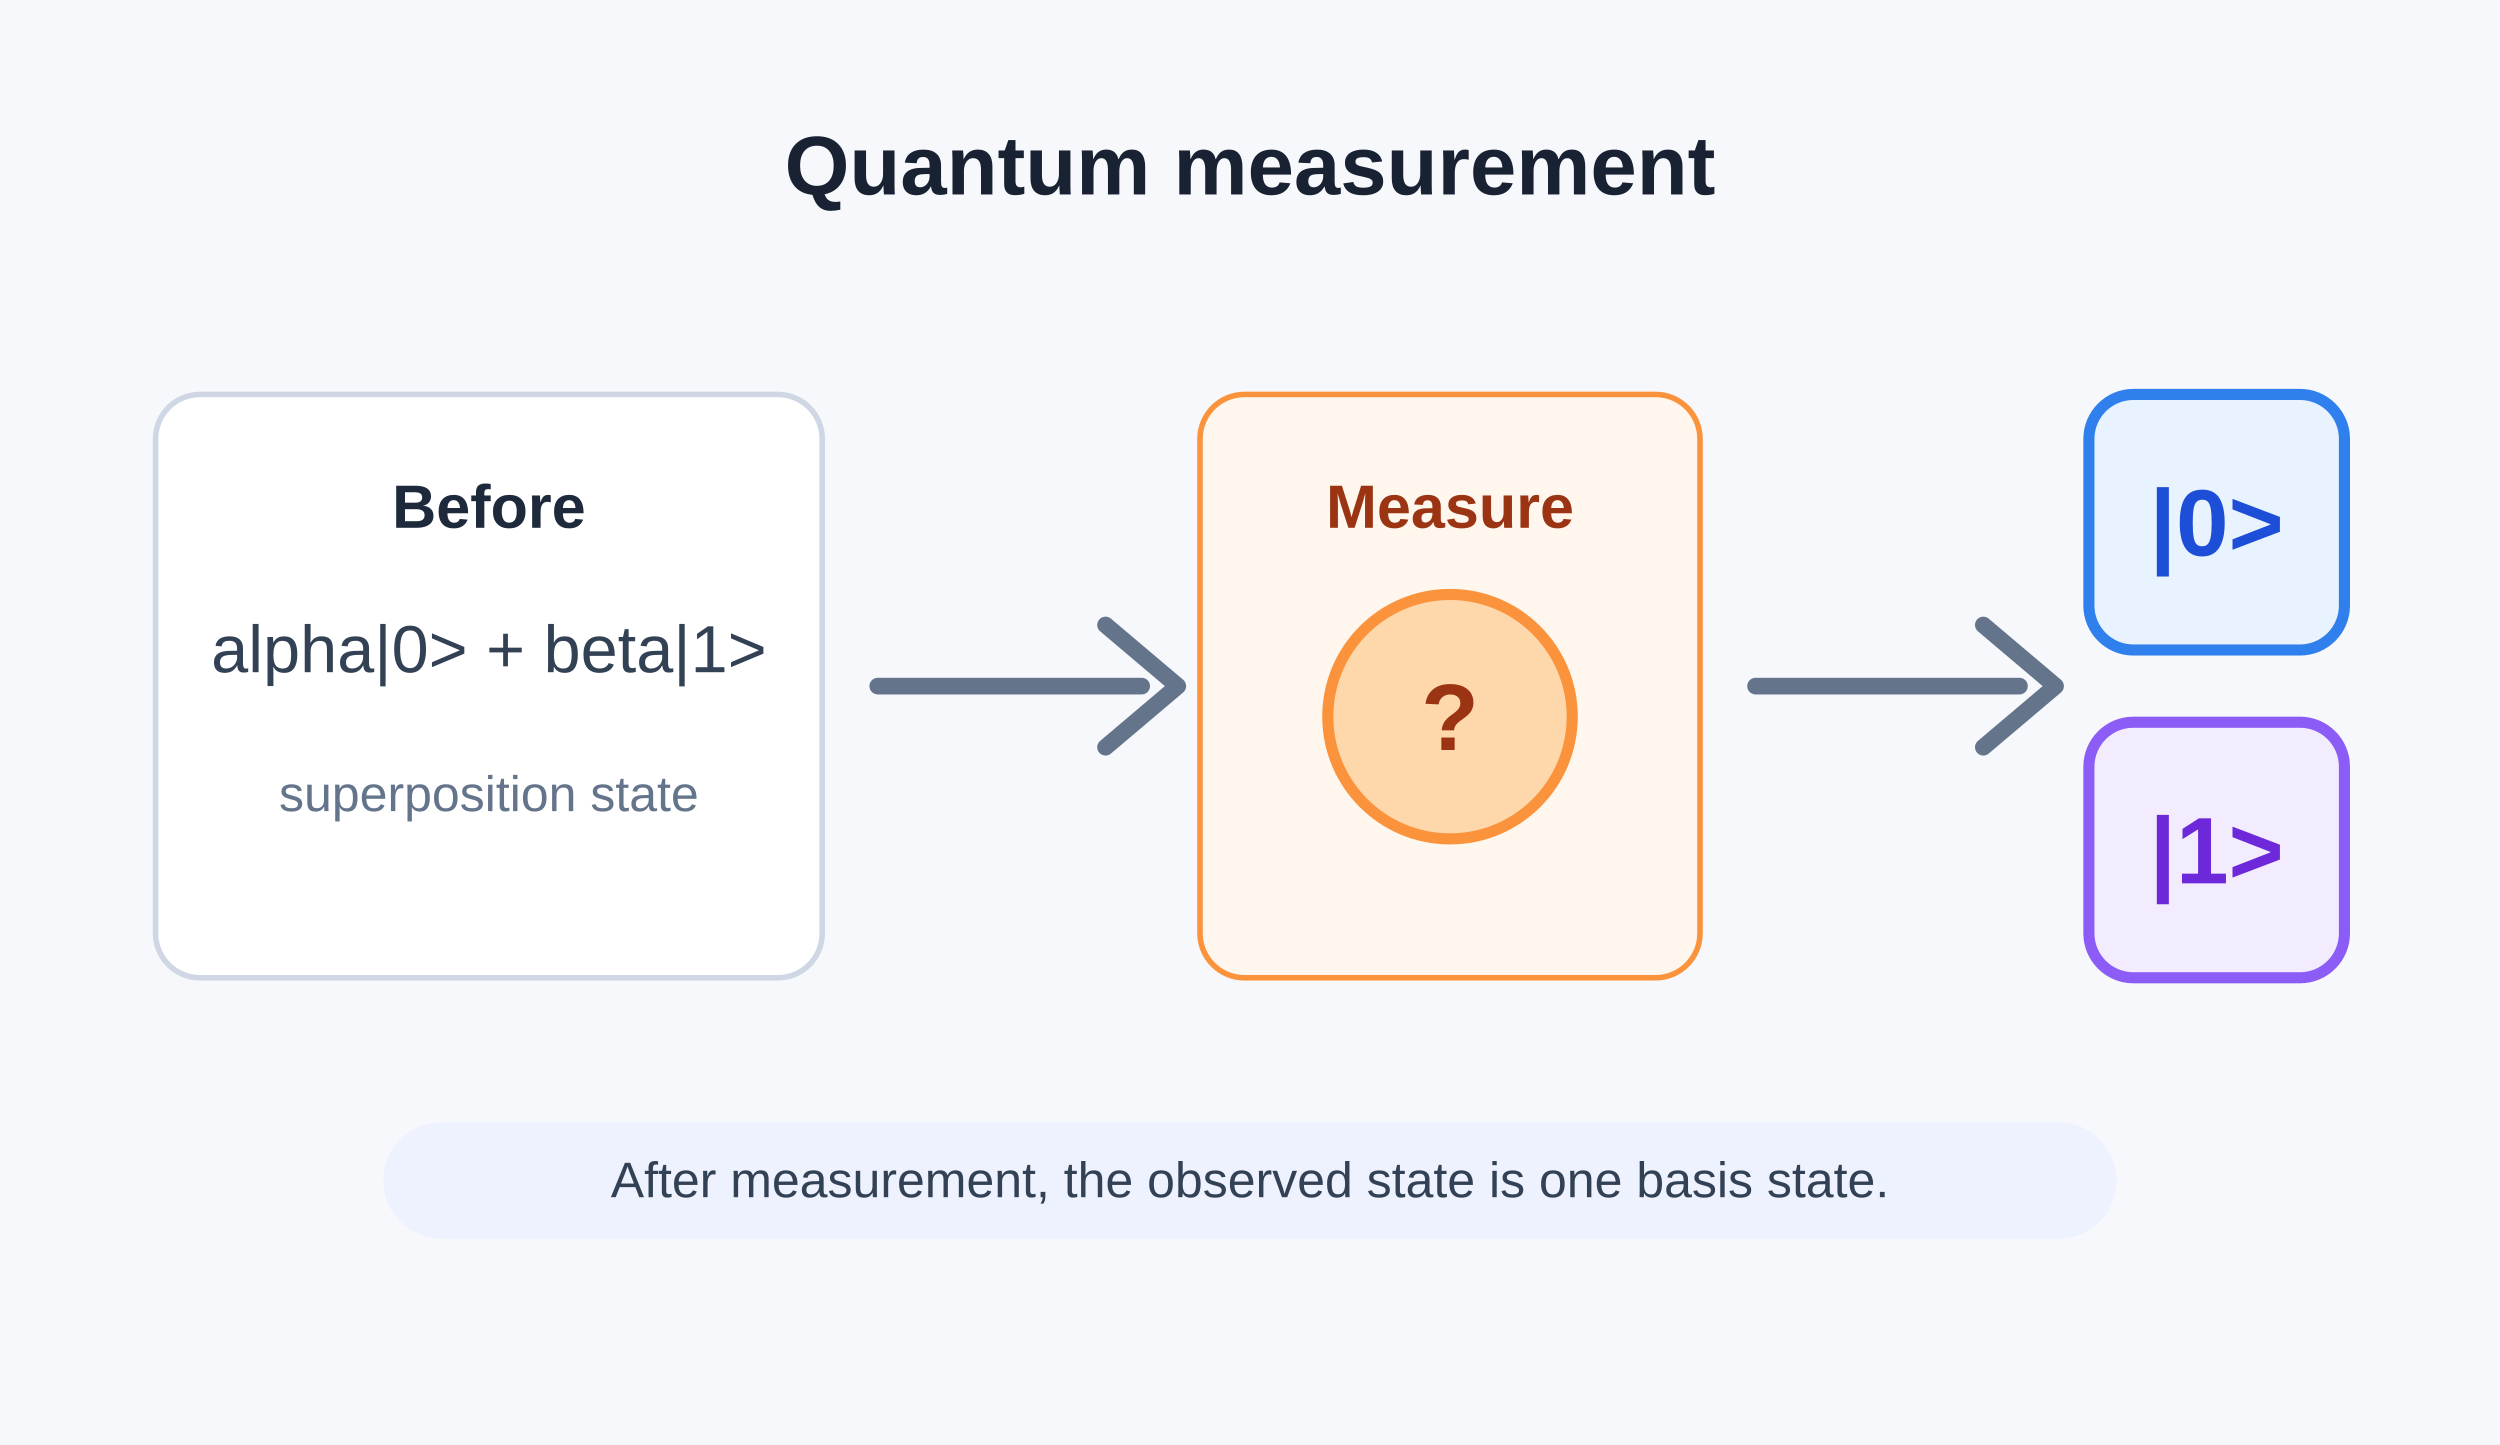
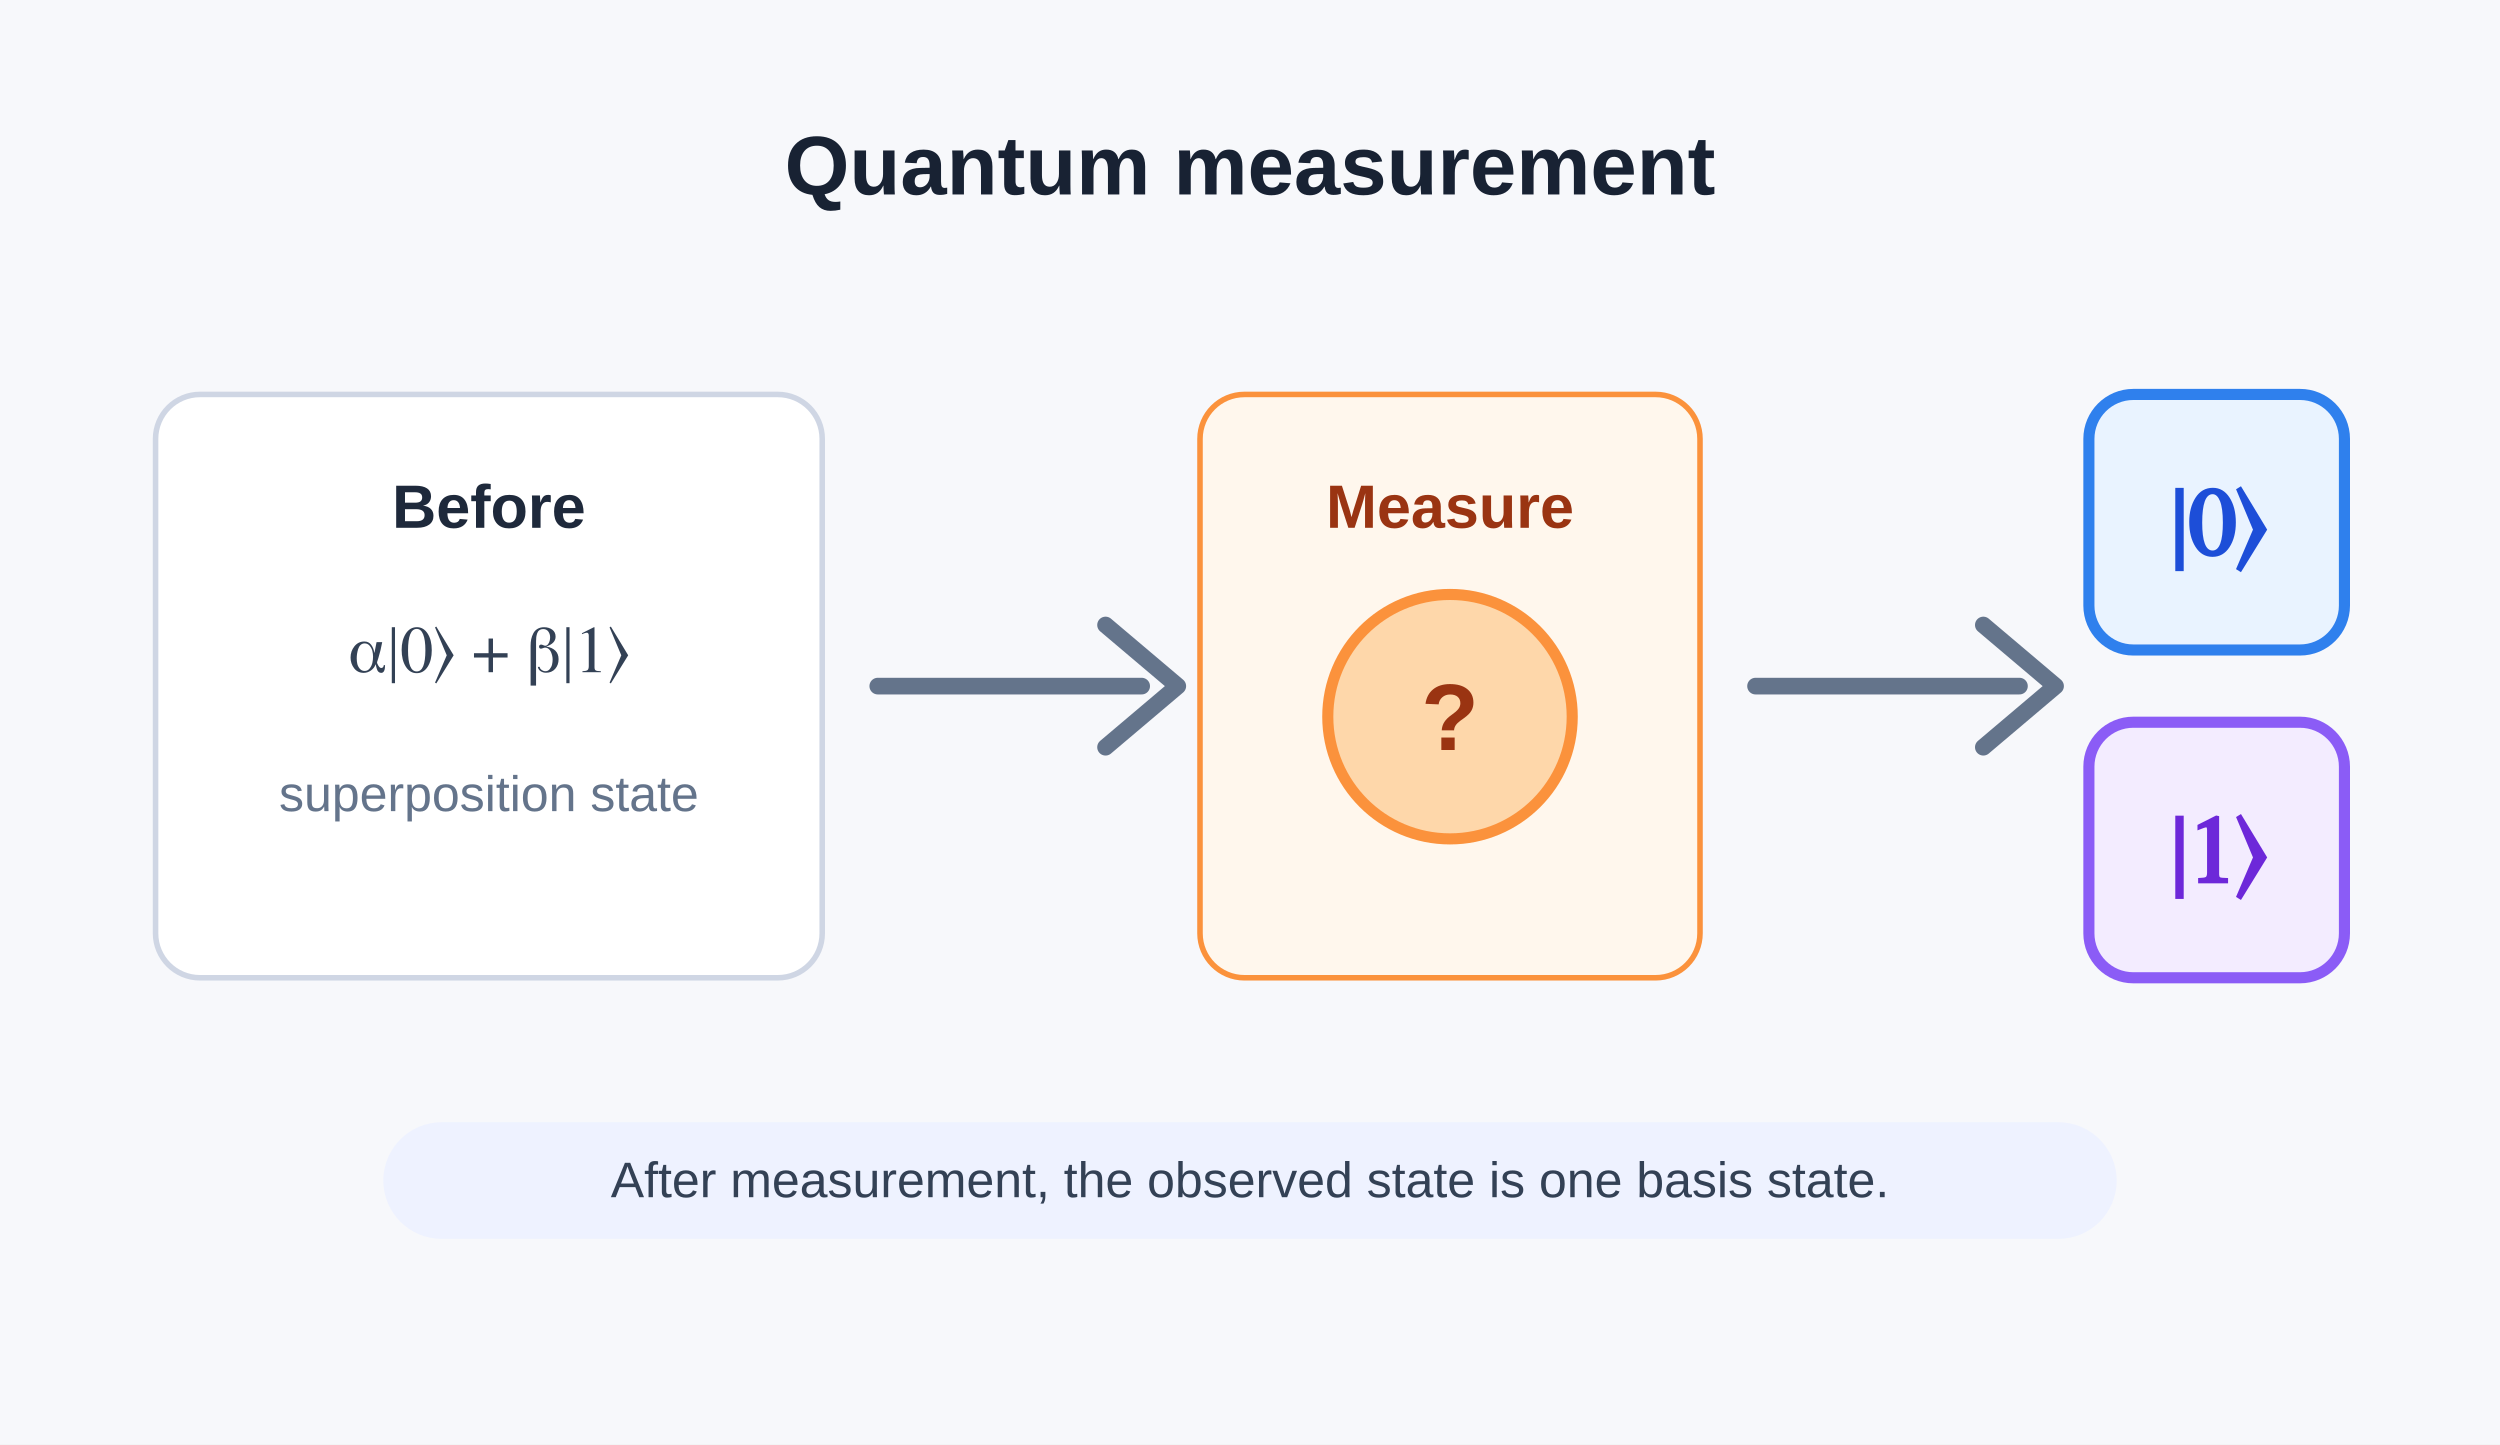
<svg xmlns="http://www.w3.org/2000/svg" width="900" height="520" viewBox="0 0 900 520" role="img" aria-labelledby="title desc">
  <rect width="900" height="520" fill="#f7f8fb" />
  <text x="450" y="70" text-anchor="middle" font-family="Arial, sans-serif" font-size="30" font-weight="700" fill="#182233">Quantum measurement</text>
  <rect x="56" y="142" width="240" height="210" rx="16" fill="#ffffff" stroke="#cfd6e4" stroke-width="2" />
  <text x="176" y="190" text-anchor="middle" font-family="Arial, sans-serif" font-size="22" font-weight="700" fill="#1e293b">Before</text>
-   <text x="176" y="242" text-anchor="middle" font-family="Arial, sans-serif" font-size="24" fill="#334155">alpha|0&gt; + beta|1&gt;</text>
+   <text x="176" y="242" text-anchor="middle" font-family="Cambria Math, STIX Two Math, serif" font-size="24" fill="#334155">α|0⟩ + β|1⟩</text>
  <text x="176" y="292" text-anchor="middle" font-family="Arial, sans-serif" font-size="18" fill="#64748b">superposition state</text>
  <path d="M316 247 L411 247" stroke="#64748b" stroke-width="6" stroke-linecap="round" />
  <path d="M398 225 L424 247 L398 269" fill="none" stroke="#64748b" stroke-width="6" stroke-linecap="round" stroke-linejoin="round" />
  <rect x="432" y="142" width="180" height="210" rx="16" fill="#fff7ed" stroke="#fb923c" stroke-width="2" />
  <text x="522" y="190" text-anchor="middle" font-family="Arial, sans-serif" font-size="22" font-weight="700" fill="#9a3412">Measure</text>
  <circle cx="522" cy="258" r="44" fill="#fed7aa" stroke="#fb923c" stroke-width="4" />
  <text x="522" y="270" text-anchor="middle" font-family="Arial, sans-serif" font-size="34" font-weight="700" fill="#9a3412">?</text>
  <path d="M632 247 L727 247" stroke="#64748b" stroke-width="6" stroke-linecap="round" />
  <path d="M714 225 L740 247 L714 269" fill="none" stroke="#64748b" stroke-width="6" stroke-linecap="round" stroke-linejoin="round" />
  <rect x="752" y="142" width="92" height="92" rx="16" fill="#e9f3ff" stroke="#2f80ed" stroke-width="4" />
-   <text x="798" y="200" text-anchor="middle" font-family="Arial, sans-serif" font-size="34" font-weight="700" fill="#1d4ed8">|0&gt;</text>
+   <text x="798" y="200" text-anchor="middle" font-family="Cambria Math, STIX Two Math, serif" font-size="34" font-weight="700" fill="#1d4ed8">|0⟩</text>
  <rect x="752" y="260" width="92" height="92" rx="16" fill="#f3ecff" stroke="#8b5cf6" stroke-width="4" />
-   <text x="798" y="318" text-anchor="middle" font-family="Arial, sans-serif" font-size="34" font-weight="700" fill="#6d28d9">|1&gt;</text>
+   <text x="798" y="318" text-anchor="middle" font-family="Cambria Math, STIX Two Math, serif" font-size="34" font-weight="700" fill="#6d28d9">|1⟩</text>
  <rect x="138" y="404" width="624" height="42" rx="21" fill="#eef2ff" />
  <text x="450" y="431" text-anchor="middle" font-family="Arial, sans-serif" font-size="18" fill="#334155">After measurement, the observed state is one basis state.</text>
</svg>
